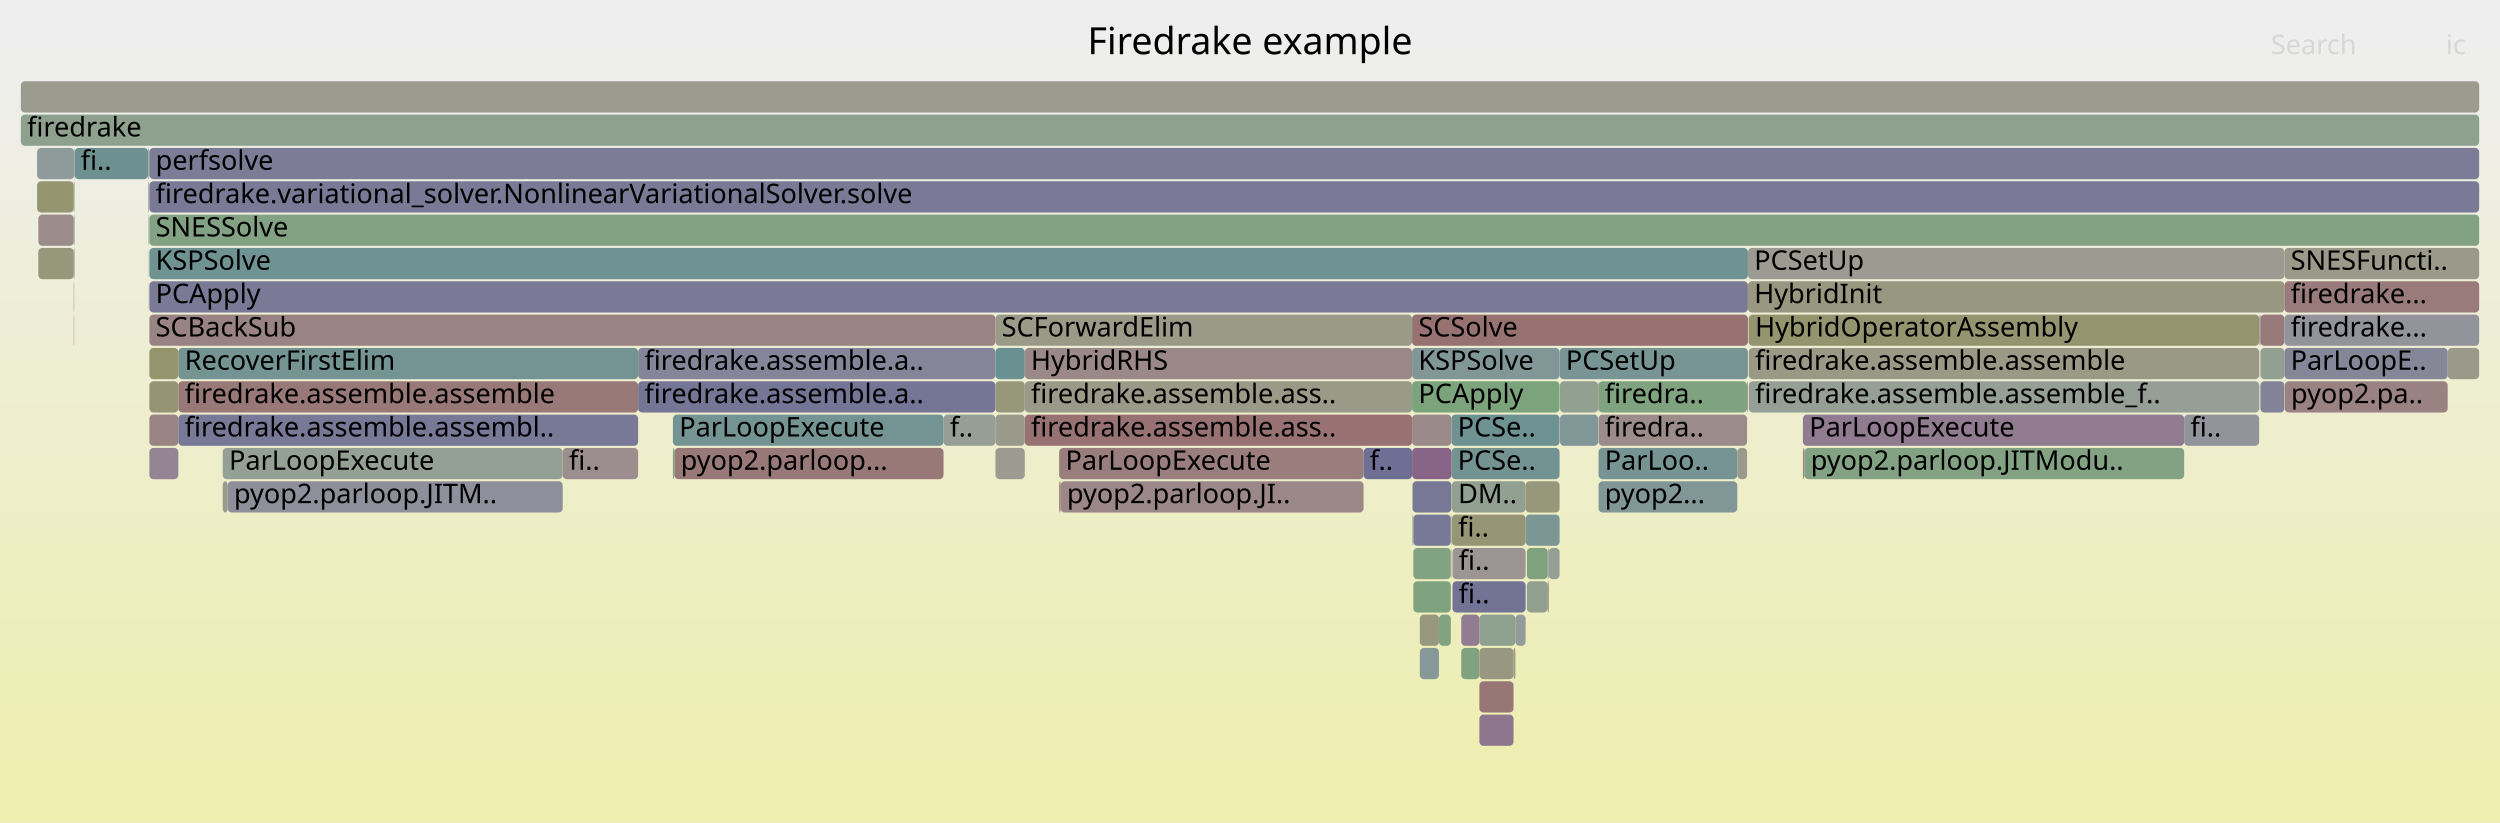
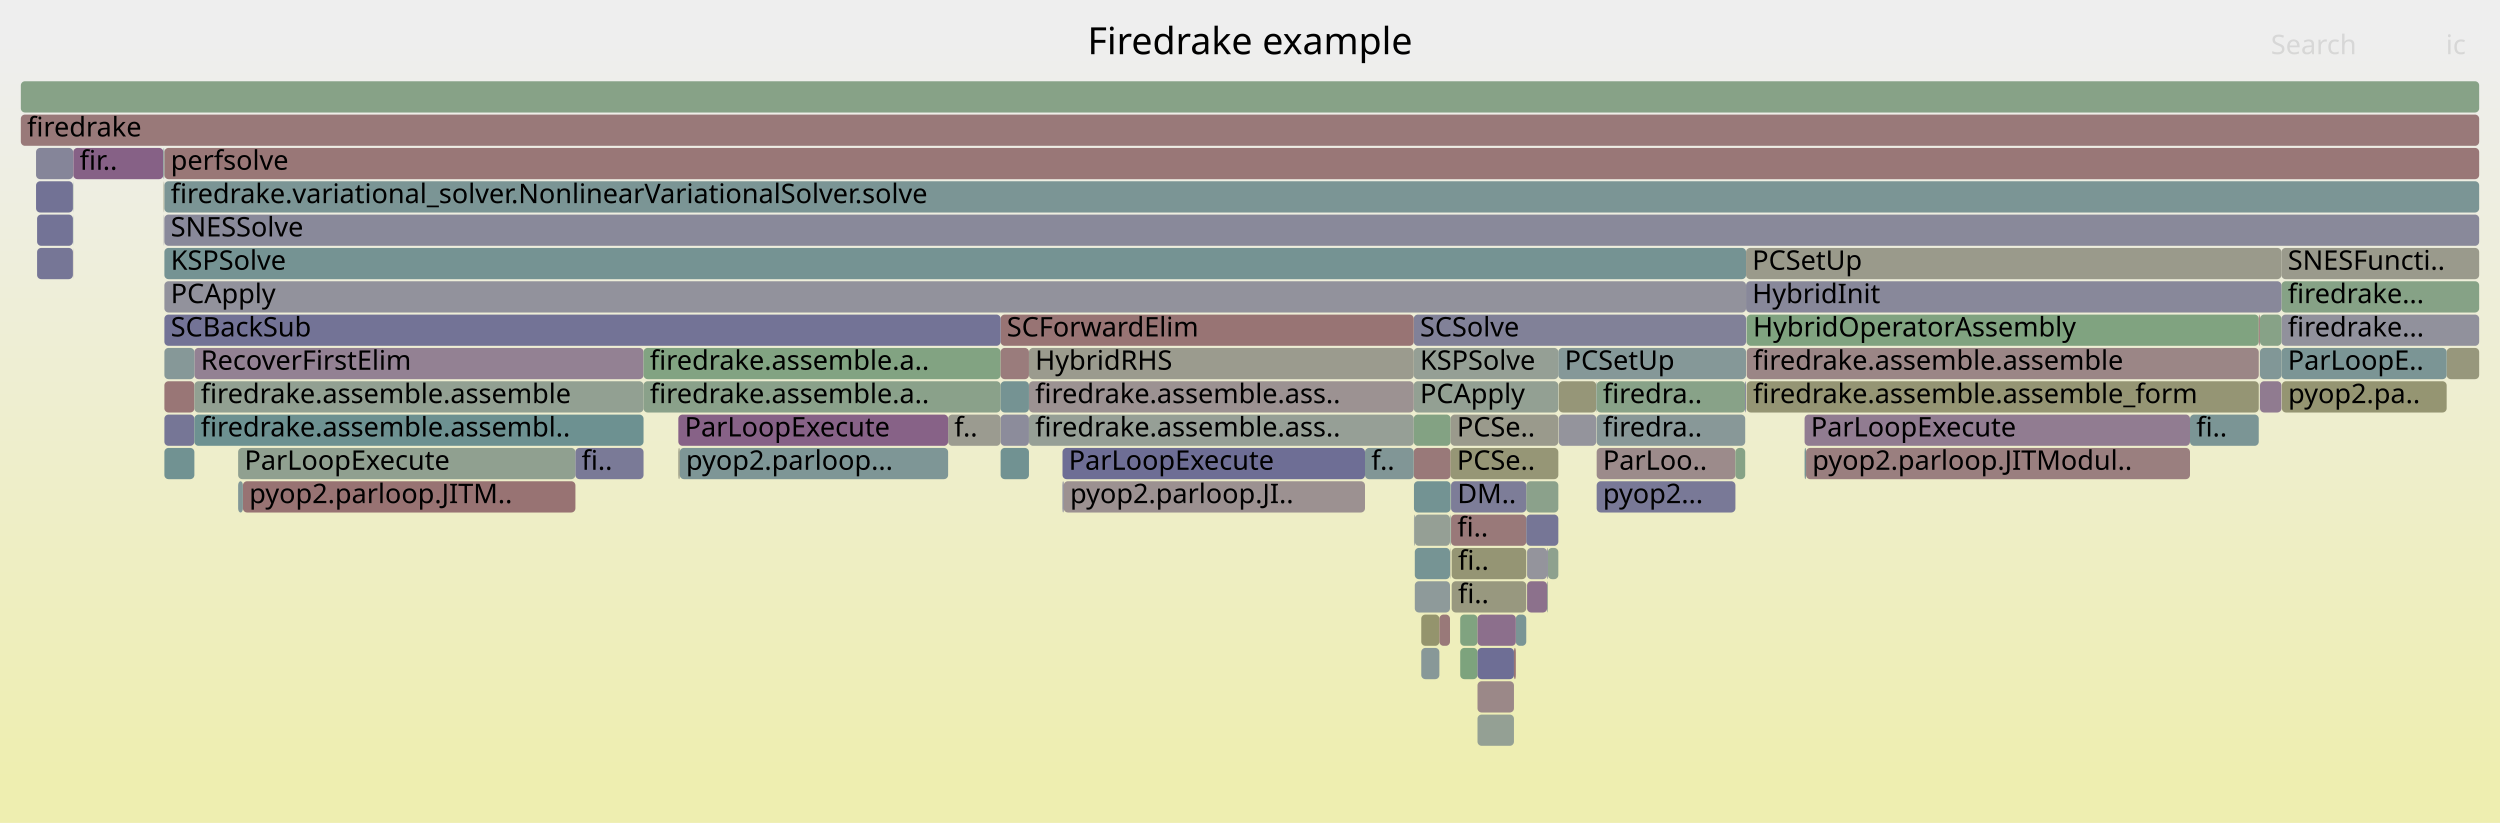
<svg xmlns="http://www.w3.org/2000/svg" version="1.1" width="1200" height="395" viewBox="0 0 1200 395">
  <defs>
    <linearGradient id="background" y1="0" y2="1" x1="0" x2="0">
      <stop stop-color="#eeeeee" offset="5%" />
      <stop stop-color="#eeeeb0" offset="95%" />
    </linearGradient>
  </defs>
  <style type="text/css">
	text { font-family:Verdana; font-size:13px; fill:rgb(0,0,0); }
	#search, #ignorecase { opacity:0.1; cursor:pointer; }
	#search:hover, #search.show, #ignorecase:hover, #ignorecase.show { opacity:1; }
	#subtitle { text-anchor:middle; font-color:rgb(160,160,160); }
	#title { text-anchor:middle; font-size:18px}
	#unzoom { cursor:pointer; }
	#frames &gt; *:hover { stroke:black; stroke-width:0.5; cursor:pointer; }
	.hide { display:none; }
	.parent { opacity:0.5; }
</style>
  <rect x="0.0" y="0" width="1200.0" height="395.0" fill="url(#background)" />
  <text id="title" x="600.00" y="26">Firedrake example</text>
  <text id="details" x="10.00" y="377"> </text>
  <text id="unzoom" x="10.00" y="26" class="hide">Reset Zoom</text>
  <text id="search" x="1090.00" y="26">Search</text>
  <text id="ignorecase" x="1174.00" y="26">ic</text>
  <text id="matched" x="1090.00" y="377"> </text>
  <g id="frames">
    <g>
-       <rect x="726.5" y="311" width="0.9" height="15.0" fill="rgb(155.141,155.141,144.145)" rx="2" ry="2" />
-       <text x="729.48" y="321.5" />
-     </g>
-     <g>
-       <rect x="1096.5" y="119" width="93.5" height="15.0" fill="rgb(153.883,153.883,138.05)" rx="2" ry="2" />
-       <text x="1099.52" y="129.5">SNESFuncti..</text>
-     </g>
-     <g>
-       <rect x="865.4" y="215" width="0.7" height="15.0" fill="rgb(154.402,130.418,130.418)" rx="2" ry="2" />
-       <text x="868.43" y="225.5" />
-     </g>
-     <g>
-       <rect x="35.4" y="151" width="0.2" height="15.0" fill="rgb(154.749,133.076,133.076)" rx="2" ry="2" />
-       <text x="38.44" y="161.5" />
-     </g>
-     <g>
-       <rect x="509.1" y="231" width="145.4" height="15.0" fill="rgb(154.959,134.687,134.687)" rx="2" ry="2" />
-       <text x="512.12" y="241.5">pyop2.parloop.JI..</text>
-     </g>
-     <g>
-       <rect x="727.4" y="295" width="4.9" height="15.0" fill="rgb(146.529,155.026,155.026)" rx="2" ry="2" />
-       <text x="730.42" y="305.5" />
-     </g>
-     <g>
-       <rect x="35.6" y="71" width="0.2" height="15.0" fill="rgb(151.435,141.177,151.435)" rx="2" ry="2" />
-       <text x="38.59" y="81.5" />
-     </g>
-     <g>
-       <rect x="10.0" y="39" width="1180.0" height="15.0" fill="rgb(155.156,155.156,144.217)" rx="2" ry="2" />
+       <rect x="480.3" y="199" width="13.6" height="15.0" fill="rgb(140.224,140.224,154.56)" rx="2" ry="2" />
+       <text x="483.27" y="209.5" />
+     </g>
+     <g>
+       <rect x="1174.4" y="167" width="15.6" height="15.0" fill="rgb(151.075,151.075,124.441)" rx="2" ry="2" />
+       <text x="1177.44" y="177.5" />
+     </g>
+     <g>
+       <rect x="766.4" y="215" width="66.6" height="15.0" fill="rgb(155.502,138.851,138.851)" rx="2" ry="2" />
+       <text x="769.38" y="225.5">ParLoo..</text>
+     </g>
+     <g>
+       <rect x="682.2" y="311" width="8.7" height="15.0" fill="rgb(136.012,152.299,152.299)" rx="2" ry="2" />
+       <text x="685.24" y="321.5" />
+     </g>
+     <g>
+       <rect x="78.9" y="199" width="14.4" height="15.0" fill="rgb(118.214,118.214,150.299)" rx="2" ry="2" />
+       <text x="81.94" y="209.5" />
+     </g>
+     <g>
+       <rect x="480.3" y="215" width="13.6" height="15.0" fill="rgb(113.245,146.397,146.397)" rx="2" ry="2" />
+       <text x="483.27" y="225.5" />
+     </g>
+     <g>
+       <rect x="678.7" y="247" width="0.4" height="15.0" fill="rgb(140.521,153.468,153.468)" rx="2" ry="2" />
+       <text x="681.73" y="257.5" />
+     </g>
+     <g>
+       <rect x="116.6" y="231" width="159.6" height="15.0" fill="rgb(152.444,115.401,115.401)" rx="2" ry="2" />
+       <text x="119.62" y="241.5">pyop2.parloop.JITM..</text>
+     </g>
+     <g>
+       <rect x="748.2" y="199" width="18.0" height="15.0" fill="rgb(148.08,148.08,156.08)" rx="2" ry="2" />
+       <text x="751.16" y="209.5" />
+     </g>
+     <g>
+       <rect x="35.1" y="71" width="0.1" height="15.0" fill="rgb(156.727,148.24,148.24)" rx="2" ry="2" />
+       <text x="38.08" y="81.5" />
+     </g>
+     <g>
+       <rect x="838.4" y="167" width="245.8" height="15.0" fill="rgb(154.932,134.477,134.477)" rx="2" ry="2" />
+       <text x="841.45" y="177.5">firedrake.assemble.assemble</text>
+     </g>
+     <g>
+       <rect x="78.9" y="183" width="14.4" height="15.0" fill="rgb(152.768,117.888,117.888)" rx="2" ry="2" />
+       <text x="81.94" y="193.5" />
+     </g>
+     <g>
+       <rect x="1084.3" y="167" width="0.1" height="15.0" fill="rgb(155.587,139.502,139.502)" rx="2" ry="2" />
+       <text x="1087.31" y="177.5" />
+     </g>
+     <g>
+       <rect x="732.6" y="231" width="15.4" height="15.0" fill="rgb(138.541,161.168,138.541)" rx="2" ry="2" />
+       <text x="735.59" y="241.5" />
+     </g>
+     <g>
+       <rect x="696.5" y="231" width="36.1" height="15.0" fill="rgb(124.774,124.774,151.569)" rx="2" ry="2" />
+       <text x="699.52" y="241.5">DM..</text>
+     </g>
+     <g>
+       <rect x="455.1" y="199" width="25.2" height="15.0" fill="rgb(155.13,155.13,144.092)" rx="2" ry="2" />
+       <text x="458.05" y="209.5">f..</text>
+     </g>
+     <g>
+       <rect x="1084.3" y="151" width="0.1" height="15.0" fill="rgb(153.768,125.553,125.553)" rx="2" ry="2" />
+       <text x="1087.31" y="161.5" />
+     </g>
+     <g>
+       <rect x="678.6" y="215" width="17.7" height="15.0" fill="rgb(153.145,120.776,120.776)" rx="2" ry="2" />
+       <text x="681.60" y="225.5" />
+     </g>
+     <g>
+       <rect x="678.6" y="167" width="69.4" height="15.0" fill="rgb(148.95,159.473,148.95)" rx="2" ry="2" />
+       <text x="681.60" y="177.5">KSPSolve</text>
+     </g>
+     <g>
+       <rect x="10.0" y="55" width="1180.0" height="15.0" fill="rgb(153.118,120.571,120.571)" rx="2" ry="2" />
+       <text x="13.00" y="65.5">firedrake</text>
+     </g>
+     <g>
+       <rect x="78.5" y="87" width="0.1" height="15.0" fill="rgb(150.199,150.199,120.195)" rx="2" ry="2" />
+       <text x="81.48" y="97.5" />
+     </g>
+     <g>
+       <rect x="838.4" y="151" width="245.8" height="15.0" fill="rgb(128.265,162.841,128.265)" rx="2" ry="2" />
+       <text x="841.45" y="161.5">HybridOperatorAssembly</text>
+     </g>
+     <g>
+       <rect x="1084.2" y="151" width="0.1" height="15.0" fill="rgb(152.273,114.092,114.092)" rx="2" ry="2" />
+       <text x="1087.18" y="161.5" />
+     </g>
+     <g>
+       <rect x="10.0" y="39" width="1180.0" height="15.0" fill="rgb(134.521,161.822,134.521)" rx="2" ry="2" />
      <text x="13.00" y="49.5" />
    </g>
    <g>
-       <rect x="71.2" y="87" width="0.2" height="15.0" fill="rgb(142.932,154.094,154.094)" rx="2" ry="2" />
-       <text x="74.24" y="97.5" />
-     </g>
-     <g>
-       <rect x="732.9" y="263" width="10.0" height="15.0" fill="rgb(126.438,163.138,126.438)" rx="2" ry="2" />
-       <text x="735.89" y="273.5" />
-     </g>
-     <g>
-       <rect x="696.7" y="215" width="51.9" height="15.0" fill="rgb(115.375,146.949,146.949)" rx="2" ry="2" />
-       <text x="699.68" y="225.5">PCSe..</text>
-     </g>
-     <g>
-       <rect x="71.2" y="71" width="0.4" height="15.0" fill="rgb(153.236,153.236,134.911)" rx="2" ry="2" />
-       <text x="74.24" y="81.5" />
-     </g>
-     <g>
-       <rect x="767.3" y="215" width="66.6" height="15.0" fill="rgb(118.92,147.868,147.868)" rx="2" ry="2" />
-       <text x="770.26" y="225.5">ParLoo..</text>
-     </g>
-     <g>
-       <rect x="1085.0" y="183" width="11.5" height="15.0" fill="rgb(130.35,130.35,152.648)" rx="2" ry="2" />
-       <text x="1088.03" y="193.5" />
-     </g>
-     <g>
-       <rect x="696.9" y="231" width="35.4" height="15.0" fill="rgb(145.03,160.111,145.03)" rx="2" ry="2" />
-       <text x="699.89" y="241.5">DM..</text>
-     </g>
-     <g>
-       <rect x="35.6" y="103" width="0.2" height="15.0" fill="rgb(132.796,132.796,153.122)" rx="2" ry="2" />
-       <text x="38.59" y="113.5" />
-     </g>
-     <g>
-       <rect x="18.4" y="119" width="17.0" height="15.0" fill="rgb(151.023,151.023,124.189)" rx="2" ry="2" />
-       <text x="21.43" y="129.5" />
-     </g>
-     <g>
-       <rect x="677.8" y="167" width="70.8" height="15.0" fill="rgb(129.14,150.518,150.518)" rx="2" ry="2" />
-       <text x="680.84" y="177.5">KSPSolve</text>
-     </g>
-     <g>
-       <rect x="71.7" y="135" width="767.3" height="15.0" fill="rgb(121.847,121.847,151.003)" rx="2" ry="2" />
-       <text x="74.69" y="145.5">PCApply</text>
-     </g>
-     <g>
-       <rect x="833.9" y="215" width="4.7" height="15.0" fill="rgb(154.331,154.331,140.218)" rx="2" ry="2" />
-       <text x="836.90" y="225.5" />
-     </g>
-     <g>
-       <rect x="10.0" y="55" width="1180.0" height="15.0" fill="rgb(141.542,160.679,141.542)" rx="2" ry="2" />
-       <text x="13.00" y="65.5">firedrake</text>
-     </g>
-     <g>
-       <rect x="710.1" y="295" width="17.3" height="15.0" fill="rgb(141.698,160.654,141.698)" rx="2" ry="2" />
-       <text x="713.08" y="305.5" />
-     </g>
-     <g>
-       <rect x="85.6" y="167" width="220.7" height="15.0" fill="rgb(115.715,147.037,147.037)" rx="2" ry="2" />
-       <text x="88.64" y="177.5">RecoverFirstElim</text>
-     </g>
-     <g>
-       <rect x="106.9" y="231" width="2.4" height="15.0" fill="rgb(154.088,154.088,139.044)" rx="2" ry="2" />
-       <text x="109.93" y="241.5" />
-     </g>
-     <g>
-       <rect x="35.4" y="119" width="0.2" height="15.0" fill="rgb(120.498,148.277,148.277)" rx="2" ry="2" />
-       <text x="38.44" y="129.5" />
-     </g>
-     <g>
-       <rect x="35.6" y="87" width="0.2" height="15.0" fill="rgb(149.665,159.357,149.665)" rx="2" ry="2" />
-       <text x="38.59" y="97.5" />
-     </g>
-     <g>
-       <rect x="71.1" y="135" width="0.1" height="15.0" fill="rgb(133.506,161.987,133.506)" rx="2" ry="2" />
-       <text x="74.10" y="145.5" />
-     </g>
-     <g>
-       <rect x="491.9" y="183" width="185.9" height="15.0" fill="rgb(153.736,153.736,137.337)" rx="2" ry="2" />
-       <text x="494.85" y="193.5">firedrake.assemble.ass..</text>
-     </g>
-     <g>
-       <rect x="71.7" y="215" width="13.9" height="15.0" fill="rgb(147.707,131.625,147.707)" rx="2" ry="2" />
-       <text x="74.69" y="225.5" />
-     </g>
-     <g>
-       <rect x="1085.0" y="151" width="11.5" height="15.0" fill="rgb(153.245,121.545,121.545)" rx="2" ry="2" />
-       <text x="1088.03" y="161.5" />
-     </g>
-     <g>
-       <rect x="678.4" y="263" width="18.0" height="15.0" fill="rgb(129.699,162.607,129.699)" rx="2" ry="2" />
-       <text x="681.36" y="273.5" />
-     </g>
-     <g>
-       <rect x="697.2" y="279" width="35.1" height="15.0" fill="rgb(114.795,114.795,149.638)" rx="2" ry="2" />
-       <text x="700.16" y="289.5">fi..</text>
-     </g>
-     <g>
-       <rect x="306.3" y="167" width="171.5" height="15.0" fill="rgb(132.954,132.954,153.152)" rx="2" ry="2" />
-       <text x="309.34" y="177.5">firedrake.assemble.a..</text>
-     </g>
-     <g>
-       <rect x="839.4" y="183" width="245.0" height="15.0" fill="rgb(149.601,159.367,149.601)" rx="2" ry="2" />
-       <text x="842.43" y="193.5">firedrake.assemble.assemble_f..</text>
-     </g>
-     <g>
-       <rect x="71.1" y="71" width="0.1" height="15.0" fill="rgb(141.624,160.666,141.624)" rx="2" ry="2" />
-       <text x="74.10" y="81.5" />
-     </g>
-     <g>
-       <rect x="491.9" y="167" width="185.9" height="15.0" fill="rgb(155.264,137.023,137.023)" rx="2" ry="2" />
-       <text x="494.85" y="177.5">HybridRHS</text>
-     </g>
-     <g>
-       <rect x="35.8" y="71" width="35.3" height="15.0" fill="rgb(109.218,145.353,145.353)" rx="2" ry="2" />
-       <text x="38.76" y="81.5">fi..</text>
-     </g>
-     <g>
-       <rect x="732.9" y="279" width="10.0" height="15.0" fill="rgb(146.34,159.898,146.34)" rx="2" ry="2" />
-       <text x="735.89" y="289.5" />
-     </g>
-     <g>
-       <rect x="677.8" y="151" width="161.2" height="15.0" fill="rgb(152.097,112.745,112.745)" rx="2" ry="2" />
-       <text x="680.84" y="161.5">SCSolve</text>
-     </g>
-     <g>
-       <rect x="306.3" y="183" width="171.5" height="15.0" fill="rgb(116.601,116.601,149.987)" rx="2" ry="2" />
-       <text x="309.34" y="193.5">firedrake.assemble.a..</text>
-     </g>
-     <g>
-       <rect x="677.8" y="183" width="70.8" height="15.0" fill="rgb(124.167,163.508,124.167)" rx="2" ry="2" />
-       <text x="680.84" y="193.5">PCApply</text>
-     </g>
-     <g>
-       <rect x="696.9" y="247" width="35.4" height="15.0" fill="rgb(150.016,150.016,119.31)" rx="2" ry="2" />
-       <text x="699.89" y="257.5">fi..</text>
-     </g>
-     <g>
-       <rect x="710.1" y="327" width="16.4" height="15.0" fill="rgb(152.725,117.556,117.556)" rx="2" ry="2" />
-       <text x="713.08" y="337.5" />
-     </g>
-     <g>
-       <rect x="71.7" y="183" width="13.9" height="15.0" fill="rgb(149.456,149.456,116.596)" rx="2" ry="2" />
-       <text x="74.69" y="193.5" />
-     </g>
-     <g>
-       <rect x="678.0" y="231" width="18.7" height="15.0" fill="rgb(118.759,118.759,150.405)" rx="2" ry="2" />
-       <text x="680.98" y="241.5" />
-     </g>
-     <g>
-       <rect x="323.7" y="215" width="129.2" height="15.0" fill="rgb(153.014,119.777,119.777)" rx="2" ry="2" />
-       <text x="326.72" y="225.5">pyop2.parloop...</text>
-     </g>
-     <g>
-       <rect x="742.9" y="279" width="0.5" height="15.0" fill="rgb(153.542,123.823,123.823)" rx="2" ry="2" />
-       <text x="745.94" y="289.5" />
-     </g>
-     <g>
-       <rect x="35.6" y="119" width="0.2" height="15.0" fill="rgb(138.69,138.69,154.263)" rx="2" ry="2" />
-       <text x="38.59" y="129.5" />
-     </g>
-     <g>
-       <rect x="35.4" y="135" width="0.2" height="15.0" fill="rgb(149.439,149.439,116.512)" rx="2" ry="2" />
-       <text x="38.44" y="145.5" />
-     </g>
-     <g>
-       <rect x="1048.4" y="199" width="36.0" height="15.0" fill="rgb(146.756,146.756,155.824)" rx="2" ry="2" />
-       <text x="1051.41" y="209.5">fi..</text>
-     </g>
-     <g>
-       <rect x="767.3" y="199" width="71.3" height="15.0" fill="rgb(155.511,138.917,138.917)" rx="2" ry="2" />
-       <text x="770.26" y="209.5">firedra..</text>
-     </g>
-     <g>
-       <rect x="477.8" y="151" width="200.0" height="15.0" fill="rgb(153.62,153.62,136.772)" rx="2" ry="2" />
-       <text x="480.78" y="161.5">SCForwardElim</text>
-     </g>
-     <g>
-       <rect x="1084.6" y="183" width="0.1" height="15.0" fill="rgb(153.807,153.807,137.682)" rx="2" ry="2" />
-       <text x="1087.57" y="193.5" />
-     </g>
-     <g>
-       <rect x="742.9" y="263" width="0.5" height="15.0" fill="rgb(156.74,148.344,148.344)" rx="2" ry="2" />
-       <text x="745.94" y="273.5" />
-     </g>
-     <g>
-       <rect x="71.1" y="119" width="0.1" height="15.0" fill="rgb(123.785,149.129,149.129)" rx="2" ry="2" />
-       <text x="74.10" y="129.5" />
-     </g>
-     <g>
-       <rect x="477.8" y="183" width="14.1" height="15.0" fill="rgb(151.025,151.025,124.2)" rx="2" ry="2" />
-       <text x="480.78" y="193.5" />
-     </g>
-     <g>
-       <rect x="508.4" y="231" width="0.7" height="15.0" fill="rgb(153.024,119.853,119.853)" rx="2" ry="2" />
-       <text x="511.43" y="241.5" />
-     </g>
-     <g>
-       <rect x="17.8" y="71" width="17.8" height="15.0" fill="rgb(142.788,154.056,154.056)" rx="2" ry="2" />
-       <text x="20.79" y="81.5" />
-     </g>
-     <g>
-       <rect x="690.7" y="295" width="5.7" height="15.0" fill="rgb(130.3,162.509,130.3)" rx="2" ry="2" />
-       <text x="693.68" y="305.5" />
-     </g>
-     <g>
-       <rect x="1085.0" y="167" width="11.5" height="15.0" fill="rgb(144.978,160.12,144.978)" rx="2" ry="2" />
-       <text x="1088.03" y="177.5" />
-     </g>
-     <g>
-       <rect x="452.9" y="199" width="24.9" height="15.0" fill="rgb(149.383,159.403,149.383)" rx="2" ry="2" />
-       <text x="455.93" y="209.5">f..</text>
-     </g>
-     <g>
-       <rect x="17.8" y="87" width="17.6" height="15.0" fill="rgb(148.563,148.563,112.265)" rx="2" ry="2" />
-       <text x="20.79" y="97.5" />
-     </g>
-     <g>
-       <rect x="71.7" y="151" width="406.1" height="15.0" fill="rgb(154.42,130.554,130.554)" rx="2" ry="2" />
-       <text x="74.69" y="161.5">SCBackSub</text>
-     </g>
-     <g>
-       <rect x="681.5" y="295" width="9.2" height="15.0" fill="rgb(151.618,151.618,127.072)" rx="2" ry="2" />
-       <text x="684.52" y="305.5" />
-     </g>
-     <g>
-       <rect x="839.0" y="135" width="257.5" height="15.0" fill="rgb(151.834,151.834,128.119)" rx="2" ry="2" />
-       <text x="842.01" y="145.5">HybridInit</text>
-     </g>
-     <g>
-       <rect x="710.1" y="343" width="16.4" height="15.0" fill="rgb(142.294,117.753,142.294)" rx="2" ry="2" />
-       <text x="713.08" y="353.5" />
-     </g>
-     <g>
-       <rect x="71.4" y="87" width="0.2" height="15.0" fill="rgb(155.583,139.47,139.47)" rx="2" ry="2" />
-       <text x="74.40" y="97.5" />
-     </g>
-     <g>
-       <rect x="477.8" y="215" width="14.1" height="15.0" fill="rgb(155.409,155.409,145.442)" rx="2" ry="2" />
-       <text x="480.78" y="225.5" />
-     </g>
-     <g>
-       <rect x="71.6" y="71" width="0.1" height="15.0" fill="rgb(145.901,145.901,155.658)" rx="2" ry="2" />
-       <text x="74.55" y="81.5" />
-     </g>
-     <g>
-       <rect x="677.8" y="215" width="18.9" height="15.0" fill="rgb(135.547,100.465,135.547)" rx="2" ry="2" />
-       <text x="680.84" y="225.5" />
-     </g>
-     <g>
-       <rect x="71.7" y="71" width="1118.3" height="15.0" fill="rgb(123.954,123.954,151.41)" rx="2" ry="2" />
-       <text x="74.69" y="81.5">perfsolve</text>
-     </g>
-     <g>
-       <rect x="508.4" y="215" width="146.1" height="15.0" fill="rgb(153.766,125.539,125.539)" rx="2" ry="2" />
-       <text x="511.43" y="225.5">ParLoopExecute</text>
-     </g>
-     <g>
-       <rect x="71.4" y="103" width="0.2" height="15.0" fill="rgb(113.812,113.812,149.447)" rx="2" ry="2" />
-       <text x="74.40" y="113.5" />
-     </g>
-     <g>
-       <rect x="748.8" y="183" width="18.3" height="15.0" fill="rgb(144.953,160.124,144.953)" rx="2" ry="2" />
-       <text x="751.77" y="193.5" />
-     </g>
-     <g>
-       <rect x="696.5" y="247" width="0.2" height="15.0" fill="rgb(154.852,133.864,133.864)" rx="2" ry="2" />
-       <text x="699.48" y="257.5" />
-     </g>
-     <g>
-       <rect x="678.4" y="247" width="18.0" height="15.0" fill="rgb(120.303,120.303,150.704)" rx="2" ry="2" />
-       <text x="681.36" y="257.5" />
-     </g>
-     <g>
-       <rect x="270.1" y="215" width="36.2" height="15.0" fill="rgb(155.93,142.134,142.134)" rx="2" ry="2" />
-       <text x="273.10" y="225.5">fi..</text>
-     </g>
-     <g>
-       <rect x="491.9" y="199" width="185.9" height="15.0" fill="rgb(152.23,113.766,113.766)" rx="2" ry="2" />
-       <text x="494.85" y="209.5">firedrake.assemble.ass..</text>
-     </g>
-     <g>
-       <rect x="767.1" y="183" width="0.2" height="15.0" fill="rgb(152.807,118.186,118.186)" rx="2" ry="2" />
-       <text x="770.10" y="193.5" />
-     </g>
-     <g>
-       <rect x="1096.5" y="151" width="93.5" height="15.0" fill="rgb(146.811,146.811,155.834)" rx="2" ry="2" />
-       <text x="1099.52" y="161.5">firedrake...</text>
-     </g>
-     <g>
-       <rect x="748.8" y="199" width="18.3" height="15.0" fill="rgb(128.719,150.409,150.409)" rx="2" ry="2" />
-       <text x="751.77" y="209.5" />
-     </g>
-     <g>
-       <rect x="678.4" y="279" width="18.0" height="15.0" fill="rgb(125.699,163.258,125.699)" rx="2" ry="2" />
-       <text x="681.36" y="289.5" />
-     </g>
-     <g>
-       <rect x="696.7" y="199" width="51.9" height="15.0" fill="rgb(110.451,145.673,145.673)" rx="2" ry="2" />
-       <text x="699.68" y="209.5">PCSe..</text>
-     </g>
-     <g>
-       <rect x="697.2" y="263" width="35.1" height="15.0" fill="rgb(156.715,148.148,148.148)" rx="2" ry="2" />
-       <text x="700.16" y="273.5">fi..</text>
-     </g>
-     <g>
-       <rect x="732.3" y="231" width="16.3" height="15.0" fill="rgb(150.906,150.906,123.623)" rx="2" ry="2" />
-       <text x="735.35" y="241.5" />
-     </g>
-     <g>
-       <rect x="106.9" y="215" width="163.2" height="15.0" fill="rgb(148.653,159.522,148.653)" rx="2" ry="2" />
-       <text x="109.93" y="225.5">ParLoopExecute</text>
-     </g>
-     <g>
-       <rect x="838.6" y="183" width="0.4" height="15.0" fill="rgb(155.593,139.543,139.543)" rx="2" ry="2" />
-       <text x="841.60" y="193.5" />
-     </g>
-     <g>
-       <rect x="696.5" y="263" width="0.2" height="15.0" fill="rgb(146.145,159.93,146.145)" rx="2" ry="2" />
-       <text x="699.48" y="273.5" />
-     </g>
-     <g>
-       <rect x="701.4" y="295" width="8.7" height="15.0" fill="rgb(144.865,124.341,144.865)" rx="2" ry="2" />
-       <text x="704.44" y="305.5" />
-     </g>
-     <g>
-       <rect x="35.4" y="87" width="0.2" height="15.0" fill="rgb(140.129,160.909,140.129)" rx="2" ry="2" />
-       <text x="38.44" y="97.5" />
-     </g>
-     <g>
-       <rect x="654.5" y="215" width="23.3" height="15.0" fill="rgb(111.117,111.117,148.926)" rx="2" ry="2" />
-       <text x="657.48" y="225.5">f..</text>
-     </g>
-     <g>
-       <rect x="71.7" y="87" width="1118.3" height="15.0" fill="rgb(121.899,121.899,151.013)" rx="2" ry="2" />
-       <text x="74.69" y="97.5">firedrake.variational_solver.NonlinearVariationalSolver.solve</text>
-     </g>
-     <g>
-       <rect x="701.4" y="311" width="8.7" height="15.0" fill="rgb(126.518,163.125,126.518)" rx="2" ry="2" />
-       <text x="704.44" y="321.5" />
-     </g>
-     <g>
-       <rect x="71.7" y="103" width="1118.3" height="15.0" fill="rgb(130.836,162.422,130.836)" rx="2" ry="2" />
-       <text x="74.69" y="113.5">SNESSolve</text>
-     </g>
-     <g>
-       <rect x="477.8" y="199" width="14.1" height="15.0" fill="rgb(154.18,154.18,139.486)" rx="2" ry="2" />
-       <text x="480.78" y="209.5" />
-     </g>
-     <g>
-       <rect x="678.0" y="247" width="0.4" height="15.0" fill="rgb(150.637,150.637,122.316)" rx="2" ry="2" />
-       <text x="680.98" y="257.5" />
-     </g>
-     <g>
-       <rect x="743.4" y="263" width="5.2" height="15.0" fill="rgb(147.235,159.752,147.235)" rx="2" ry="2" />
-       <text x="746.39" y="273.5" />
-     </g>
-     <g>
-       <rect x="767.3" y="183" width="71.3" height="15.0" fill="rgb(126.667,163.101,126.667)" rx="2" ry="2" />
-       <text x="770.26" y="193.5">firedra..</text>
-     </g>
-     <g>
-       <rect x="477.8" y="167" width="14.1" height="15.0" fill="rgb(106.162,144.561,144.561)" rx="2" ry="2" />
-       <text x="480.78" y="177.5" />
-     </g>
-     <g>
-       <rect x="18.4" y="103" width="17.0" height="15.0" fill="rgb(155.585,139.488,139.488)" rx="2" ry="2" />
-       <text x="21.43" y="113.5" />
-     </g>
-     <g>
-       <rect x="839.3" y="151" width="0.1" height="15.0" fill="rgb(107.928,145.018,145.018)" rx="2" ry="2" />
-       <text x="842.29" y="161.5" />
-     </g>
-     <g>
-       <rect x="109.3" y="231" width="160.8" height="15.0" fill="rgb(143.44,143.44,155.182)" rx="2" ry="2" />
-       <text x="112.29" y="241.5">pyop2.parloop.JITM..</text>
-     </g>
-     <g>
-       <rect x="732.3" y="247" width="16.3" height="15.0" fill="rgb(123.771,149.126,149.126)" rx="2" ry="2" />
-       <text x="735.35" y="257.5" />
-     </g>
-     <g>
-       <rect x="866.1" y="215" width="182.3" height="15.0" fill="rgb(130.732,162.439,130.732)" rx="2" ry="2" />
-       <text x="869.14" y="225.5">pyop2.parloop.JITModu..</text>
-     </g>
-     <g>
-       <rect x="748.6" y="167" width="90.4" height="15.0" fill="rgb(120.117,148.178,148.178)" rx="2" ry="2" />
-       <text x="751.60" y="177.5">PCSetUp</text>
-     </g>
-     <g>
-       <rect x="839.4" y="167" width="245.0" height="15.0" fill="rgb(152.927,152.927,133.418)" rx="2" ry="2" />
-       <text x="842.43" y="177.5">firedrake.assemble.assemble</text>
-     </g>
-     <g>
-       <rect x="323.0" y="199" width="129.9" height="15.0" fill="rgb(116.321,147.194,147.194)" rx="2" ry="2" />
-       <text x="326.03" y="209.5">ParLoopExecute</text>
-     </g>
-     <g>
-       <rect x="1096.5" y="135" width="93.5" height="15.0" fill="rgb(153.478,123.332,123.332)" rx="2" ry="2" />
-       <text x="1099.52" y="145.5">firedrake...</text>
-     </g>
-     <g>
-       <rect x="839.0" y="119" width="257.5" height="15.0" fill="rgb(155.379,155.379,145.298)" rx="2" ry="2" />
-       <text x="842.01" y="129.5">PCSetUp</text>
-     </g>
-     <g>
-       <rect x="710.1" y="311" width="16.4" height="15.0" fill="rgb(151.708,151.708,127.509)" rx="2" ry="2" />
-       <text x="713.08" y="321.5" />
-     </g>
-     <g>
-       <rect x="71.1" y="103" width="0.1" height="15.0" fill="rgb(150.487,159.223,150.487)" rx="2" ry="2" />
-       <text x="74.10" y="113.5" />
-     </g>
-     <g>
-       <rect x="767.3" y="231" width="66.6" height="15.0" fill="rgb(129.457,150.6,150.6)" rx="2" ry="2" />
-       <text x="770.26" y="241.5">pyop2...</text>
-     </g>
-     <g>
-       <rect x="839.4" y="151" width="245.0" height="15.0" fill="rgb(148.213,148.213,110.571)" rx="2" ry="2" />
-       <text x="842.43" y="161.5">HybridOperatorAssembly</text>
-     </g>
-     <g>
-       <rect x="71.7" y="167" width="13.9" height="15.0" fill="rgb(147.961,147.961,109.348)" rx="2" ry="2" />
-       <text x="74.69" y="177.5" />
-     </g>
-     <g>
-       <rect x="1084.4" y="151" width="0.2" height="15.0" fill="rgb(152.145,113.109,113.109)" rx="2" ry="2" />
+       <rect x="748.2" y="183" width="18.0" height="15.0" fill="rgb(150.174,150.174,120.073)" rx="2" ry="2" />
+       <text x="751.16" y="193.5" />
+     </g>
+     <g>
+       <rect x="742.6" y="279" width="0.4" height="15.0" fill="rgb(145.334,160.062,145.334)" rx="2" ry="2" />
+       <text x="745.62" y="289.5" />
+     </g>
+     <g>
+       <rect x="866.9" y="215" width="184.3" height="15.0" fill="rgb(153.979,127.173,127.173)" rx="2" ry="2" />
+       <text x="869.87" y="225.5">pyop2.parloop.JITModul..</text>
+     </g>
+     <g>
+       <rect x="696.5" y="247" width="36.1" height="15.0" fill="rgb(153.201,121.21,121.21)" rx="2" ry="2" />
+       <text x="699.52" y="257.5">fi..</text>
+     </g>
+     <g>
+       <rect x="833.0" y="215" width="4.7" height="15.0" fill="rgb(133.757,161.946,133.757)" rx="2" ry="2" />
+       <text x="836.02" y="225.5" />
+     </g>
+     <g>
+       <rect x="78.9" y="215" width="14.4" height="15.0" fill="rgb(113.011,146.336,146.336)" rx="2" ry="2" />
+       <text x="81.94" y="225.5" />
+     </g>
+     <g>
+       <rect x="35.1" y="119" width="0.1" height="15.0" fill="rgb(155.834,141.394,141.394)" rx="2" ry="2" />
+       <text x="38.08" y="129.5" />
+     </g>
+     <g>
+       <rect x="78.9" y="87" width="1111.1" height="15.0" fill="rgb(123.388,149.027,149.027)" rx="2" ry="2" />
+       <text x="81.94" y="97.5">firedrake.variational_solver.NonlinearVariationalSolver.solve</text>
+     </g>
+     <g>
+       <rect x="1051.2" y="199" width="33.0" height="15.0" fill="rgb(122.576,148.816,148.816)" rx="2" ry="2" />
+       <text x="1054.22" y="209.5">fi..</text>
+     </g>
+     <g>
+       <rect x="510.6" y="231" width="144.6" height="15.0" fill="rgb(156.349,145.343,145.343)" rx="2" ry="2" />
+       <text x="513.62" y="241.5">pyop2.parloop.JI..</text>
+     </g>
+     <g>
+       <rect x="678.6" y="199" width="17.7" height="15.0" fill="rgb(131.38,162.334,131.38)" rx="2" ry="2" />
+       <text x="681.60" y="209.5" />
+     </g>
+     <g>
+       <rect x="1095.1" y="151" width="94.9" height="15.0" fill="rgb(145.258,145.258,155.534)" rx="2" ry="2" />
+       <text x="1098.13" y="161.5">firedrake...</text>
+     </g>
+     <g>
+       <rect x="78.9" y="71" width="1111.1" height="15.0" fill="rgb(152.934,119.164,119.164)" rx="2" ry="2" />
+       <text x="81.94" y="81.5">perfsolve</text>
+     </g>
+     <g>
+       <rect x="696.3" y="215" width="51.7" height="15.0" fill="rgb(149.768,149.768,118.108)" rx="2" ry="2" />
+       <text x="699.32" y="225.5">PCSe..</text>
+     </g>
+     <g>
+       <rect x="866.2" y="199" width="185.0" height="15.0" fill="rgb(144.748,124.041,144.748)" rx="2" ry="2" />
+       <text x="869.19" y="209.5">ParLoopExecute</text>
+     </g>
+     <g>
+       <rect x="93.3" y="167" width="215.6" height="15.0" fill="rgb(146.729,129.118,146.729)" rx="2" ry="2" />
+       <text x="96.35" y="177.5">RecoverFirstElim</text>
+     </g>
+     <g>
+       <rect x="325.6" y="215" width="0.7" height="15.0" fill="rgb(152.554,152.554,131.61)" rx="2" ry="2" />
+       <text x="328.62" y="225.5" />
+     </g>
+     <g>
+       <rect x="679.1" y="263" width="16.9" height="15.0" fill="rgb(117.799,147.577,147.577)" rx="2" ry="2" />
+       <text x="682.10" y="273.5" />
+     </g>
+     <g>
+       <rect x="678.6" y="151" width="159.5" height="15.0" fill="rgb(129.088,129.088,152.404)" rx="2" ry="2" />
+       <text x="681.60" y="161.5">SCSolve</text>
+     </g>
+     <g>
+       <rect x="1095.1" y="167" width="79.3" height="15.0" fill="rgb(122.776,148.868,148.868)" rx="2" ry="2" />
+       <text x="1098.13" y="177.5">ParLoopE..</text>
+     </g>
+     <g>
+       <rect x="766.4" y="183" width="71.3" height="15.0" fill="rgb(135.706,161.629,135.706)" rx="2" ry="2" />
+       <text x="769.38" y="193.5">firedra..</text>
+     </g>
+     <g>
+       <rect x="114.3" y="231" width="2.3" height="15.0" fill="rgb(129.644,150.648,150.648)" rx="2" ry="2" />
+       <text x="117.35" y="241.5" />
+     </g>
+     <g>
+       <rect x="35.2" y="71" width="43.2" height="15.0" fill="rgb(134.105,96.77,134.105)" rx="2" ry="2" />
+       <text x="38.24" y="81.5">fir..</text>
+     </g>
+     <g>
+       <rect x="838.3" y="151" width="0.1" height="15.0" fill="rgb(137.288,152.63,152.63)" rx="2" ry="2" />
+       <text x="841.32" y="161.5" />
+     </g>
+     <g>
+       <rect x="78.4" y="71" width="0.1" height="15.0" fill="rgb(151.183,151.183,124.963)" rx="2" ry="2" />
+       <text x="81.36" y="81.5" />
+     </g>
+     <g>
+       <rect x="78.9" y="167" width="14.4" height="15.0" fill="rgb(133.708,151.702,151.702)" rx="2" ry="2" />
+       <text x="81.94" y="177.5" />
+     </g>
+     <g>
+       <rect x="510.0" y="231" width="0.6" height="15.0" fill="rgb(127.786,127.786,152.152)" rx="2" ry="2" />
+       <text x="512.98" y="241.5" />
+     </g>
+     <g>
+       <rect x="1095.1" y="119" width="94.9" height="15.0" fill="rgb(154.344,154.344,140.281)" rx="2" ry="2" />
+       <text x="1098.13" y="129.5">SNESFuncti..</text>
+     </g>
+     <g>
+       <rect x="727.6" y="295" width="5.0" height="15.0" fill="rgb(121.905,148.642,148.642)" rx="2" ry="2" />
+       <text x="730.65" y="305.5" />
+     </g>
+     <g>
+       <rect x="480.3" y="151" width="198.3" height="15.0" fill="rgb(152.475,115.639,115.639)" rx="2" ry="2" />
+       <text x="483.27" y="161.5">SCForwardElim</text>
+     </g>
+     <g>
+       <rect x="1095.1" y="135" width="94.9" height="15.0" fill="rgb(134.373,161.846,134.373)" rx="2" ry="2" />
+       <text x="1098.13" y="145.5">firedrake...</text>
+     </g>
+     <g>
+       <rect x="700.9" y="311" width="8.3" height="15.0" fill="rgb(124.8,163.405,124.8)" rx="2" ry="2" />
+       <text x="703.88" y="321.5" />
+     </g>
+     <g>
+       <rect x="93.3" y="199" width="215.6" height="15.0" fill="rgb(109.064,145.313,145.313)" rx="2" ry="2" />
+       <text x="96.35" y="209.5">firedrake.assemble.assembl..</text>
+     </g>
+     <g>
+       <rect x="866.2" y="215" width="0.7" height="15.0" fill="rgb(119.748,148.083,148.083)" rx="2" ry="2" />
+       <text x="869.19" y="225.5" />
+     </g>
+     <g>
+       <rect x="679.1" y="279" width="16.9" height="15.0" fill="rgb(142.05,153.865,153.865)" rx="2" ry="2" />
+       <text x="682.10" y="289.5" />
+     </g>
+     <g>
+       <rect x="78.6" y="87" width="0.2" height="15.0" fill="rgb(151.849,151.849,128.194)" rx="2" ry="2" />
+       <text x="81.65" y="97.5" />
+     </g>
+     <g>
+       <rect x="78.9" y="135" width="759.2" height="15.0" fill="rgb(146.041,146.041,155.685)" rx="2" ry="2" />
+       <text x="81.94" y="145.5">PCApply</text>
+     </g>
+     <g>
+       <rect x="35.1" y="87" width="0.1" height="15.0" fill="rgb(145.17,160.089,145.17)" rx="2" ry="2" />
+       <text x="38.08" y="97.5" />
+     </g>
+     <g>
+       <rect x="766.2" y="183" width="0.2" height="15.0" fill="rgb(121.032,148.416,148.416)" rx="2" ry="2" />
+       <text x="769.23" y="193.5" />
+     </g>
+     <g>
+       <rect x="114.3" y="215" width="161.9" height="15.0" fill="rgb(144.154,160.254,144.154)" rx="2" ry="2" />
+       <text x="117.35" y="225.5">ParLoopExecute</text>
+     </g>
+     <g>
+       <rect x="696.3" y="199" width="51.7" height="15.0" fill="rgb(154.353,154.353,140.324)" rx="2" ry="2" />
+       <text x="699.32" y="209.5">PCSe..</text>
+     </g>
+     <g>
+       <rect x="696.1" y="247" width="0.2" height="15.0" fill="rgb(117.177,147.416,147.416)" rx="2" ry="2" />
+       <text x="699.13" y="257.5" />
+     </g>
+     <g>
+       <rect x="35.1" y="103" width="0.1" height="15.0" fill="rgb(115.284,146.926,146.926)" rx="2" ry="2" />
+       <text x="38.08" y="113.5" />
+     </g>
+     <g>
+       <rect x="78.9" y="119" width="759.2" height="15.0" fill="rgb(117.237,147.432,147.432)" rx="2" ry="2" />
+       <text x="81.94" y="129.5">KSPSolve</text>
+     </g>
+     <g>
+       <rect x="308.9" y="167" width="171.4" height="15.0" fill="rgb(129.917,162.572,129.917)" rx="2" ry="2" />
+       <text x="311.93" y="177.5">firedrake.assemble.a..</text>
+     </g>
+     <g>
+       <rect x="510.0" y="215" width="145.2" height="15.0" fill="rgb(109.755,109.755,148.662)" rx="2" ry="2" />
+       <text x="512.98" y="225.5">ParLoopExecute</text>
+     </g>
+     <g>
+       <rect x="655.2" y="215" width="23.4" height="15.0" fill="rgb(128.79,150.427,150.427)" rx="2" ry="2" />
+       <text x="658.23" y="225.5">f..</text>
+     </g>
+     <g>
+       <rect x="696.8" y="263" width="35.8" height="15.0" fill="rgb(149.26,149.26,115.643)" rx="2" ry="2" />
+       <text x="699.85" y="273.5">fi..</text>
+     </g>
+     <g>
+       <rect x="726.7" y="311" width="0.9" height="15.0" fill="rgb(152.544,116.169,116.169)" rx="2" ry="2" />
+       <text x="729.73" y="321.5" />
+     </g>
+     <g>
+       <rect x="709.2" y="343" width="17.5" height="15.0" fill="rgb(147.539,159.703,147.539)" rx="2" ry="2" />
+       <text x="712.22" y="353.5" />
+     </g>
+     <g>
+       <rect x="696.0" y="247" width="0.1" height="15.0" fill="rgb(110.948,145.801,145.801)" rx="2" ry="2" />
+       <text x="699.01" y="257.5" />
+     </g>
+     <g>
+       <rect x="308.9" y="183" width="171.4" height="15.0" fill="rgb(137.74,161.298,137.74)" rx="2" ry="2" />
+       <text x="311.93" y="193.5">firedrake.assemble.a..</text>
+     </g>
+     <g>
+       <rect x="1084.8" y="183" width="10.3" height="15.0" fill="rgb(144.492,123.385,144.492)" rx="2" ry="2" />
+       <text x="1087.77" y="193.5" />
+     </g>
+     <g>
+       <rect x="326.3" y="215" width="128.8" height="15.0" fill="rgb(125.797,149.651,149.651)" rx="2" ry="2" />
+       <text x="329.26" y="225.5">pyop2.parloop...</text>
+     </g>
+     <g>
+       <rect x="17.8" y="119" width="17.2" height="15.0" fill="rgb(118.002,118.002,150.258)" rx="2" ry="2" />
+       <text x="20.79" y="129.5" />
+     </g>
+     <g>
+       <rect x="1084.8" y="167" width="10.3" height="15.0" fill="rgb(129.452,150.599,150.599)" rx="2" ry="2" />
+       <text x="1087.77" y="177.5" />
+     </g>
+     <g>
+       <rect x="78.9" y="151" width="401.4" height="15.0" fill="rgb(114.793,114.793,149.637)" rx="2" ry="2" />
+       <text x="81.94" y="161.5">SCBackSub</text>
+     </g>
+     <g>
+       <rect x="1084.3" y="183" width="0.1" height="15.0" fill="rgb(148.516,148.516,112.04)" rx="2" ry="2" />
+       <text x="1087.31" y="193.5" />
+     </g>
+     <g>
+       <rect x="696.1" y="263" width="0.2" height="15.0" fill="rgb(154.694,154.694,141.979)" rx="2" ry="2" />
+       <text x="699.13" y="273.5" />
+     </g>
+     <g>
+       <rect x="1084.4" y="151" width="0.4" height="15.0" fill="rgb(152.765,117.863,117.863)" rx="2" ry="2" />
      <text x="1087.43" y="161.5" />
    </g>
    <g>
-       <rect x="1084.6" y="167" width="0.1" height="15.0" fill="rgb(155.171,136.313,136.313)" rx="2" ry="2" />
-       <text x="1087.57" y="177.5" />
-     </g>
-     <g>
-       <rect x="865.4" y="199" width="183.0" height="15.0" fill="rgb(144.325,122.957,144.325)" rx="2" ry="2" />
-       <text x="868.43" y="209.5">ParLoopExecute</text>
-     </g>
-     <g>
-       <rect x="681.5" y="311" width="9.2" height="15.0" fill="rgb(135.336,152.124,152.124)" rx="2" ry="2" />
-       <text x="684.52" y="321.5" />
-     </g>
-     <g>
-       <rect x="85.6" y="183" width="220.7" height="15.0" fill="rgb(153.071,120.214,120.214)" rx="2" ry="2" />
-       <text x="88.64" y="193.5">firedrake.assemble.assemble</text>
-     </g>
-     <g>
-       <rect x="71.7" y="119" width="767.3" height="15.0" fill="rgb(110.906,145.79,145.79)" rx="2" ry="2" />
-       <text x="74.69" y="129.5">KSPSolve</text>
-     </g>
-     <g>
-       <rect x="1084.7" y="151" width="0.3" height="15.0" fill="rgb(124.852,124.852,151.584)" rx="2" ry="2" />
-       <text x="1087.69" y="161.5" />
-     </g>
-     <g>
-       <rect x="1096.5" y="167" width="78.4" height="15.0" fill="rgb(133.92,133.92,153.339)" rx="2" ry="2" />
-       <text x="1099.52" y="177.5">ParLoopE..</text>
-     </g>
-     <g>
-       <rect x="1174.9" y="167" width="15.1" height="15.0" fill="rgb(153.788,153.788,137.589)" rx="2" ry="2" />
-       <text x="1177.93" y="177.5" />
-     </g>
-     <g>
-       <rect x="71.7" y="199" width="13.9" height="15.0" fill="rgb(154.47,130.935,130.935)" rx="2" ry="2" />
-       <text x="74.69" y="209.5" />
-     </g>
-     <g>
-       <rect x="696.4" y="247" width="0.1" height="15.0" fill="rgb(135.103,152.064,152.064)" rx="2" ry="2" />
-       <text x="699.35" y="257.5" />
-     </g>
-     <g>
-       <rect x="323.0" y="215" width="0.7" height="15.0" fill="rgb(125.863,163.232,125.863)" rx="2" ry="2" />
-       <text x="326.03" y="225.5" />
-     </g>
-     <g>
-       <rect x="35.4" y="103" width="0.2" height="15.0" fill="rgb(135.62,161.643,135.62)" rx="2" ry="2" />
-       <text x="38.44" y="113.5" />
-     </g>
-     <g>
-       <rect x="1084.6" y="151" width="0.1" height="15.0" fill="rgb(143.999,160.279,143.999)" rx="2" ry="2" />
-       <text x="1087.57" y="161.5" />
-     </g>
-     <g>
-       <rect x="677.8" y="199" width="18.9" height="15.0" fill="rgb(155.405,138.102,138.102)" rx="2" ry="2" />
-       <text x="680.84" y="209.5" />
-     </g>
-     <g>
-       <rect x="85.6" y="199" width="220.7" height="15.0" fill="rgb(119.938,119.938,150.633)" rx="2" ry="2" />
-       <text x="88.64" y="209.5">firedrake.assemble.assembl..</text>
-     </g>
-     <g>
-       <rect x="1096.7" y="183" width="78.2" height="15.0" fill="rgb(154.325,129.828,129.828)" rx="2" ry="2" />
-       <text x="1099.67" y="193.5">pyop2.pa..</text>
-     </g>
-     <g>
-       <rect x="71.1" y="87" width="0.1" height="15.0" fill="rgb(154.421,130.56,130.56)" rx="2" ry="2" />
-       <text x="74.10" y="97.5" />
+       <rect x="17.3" y="71" width="17.8" height="15.0" fill="rgb(132.501,132.501,153.065)" rx="2" ry="2" />
+       <text x="20.27" y="81.5" />
+     </g>
+     <g>
+       <rect x="679.1" y="247" width="16.9" height="15.0" fill="rgb(148.888,159.483,148.888)" rx="2" ry="2" />
+       <text x="682.10" y="257.5" />
+     </g>
+     <g>
+       <rect x="682.2" y="295" width="8.7" height="15.0" fill="rgb(147.923,147.923,109.167)" rx="2" ry="2" />
+       <text x="685.24" y="305.5" />
+     </g>
+     <g>
+       <rect x="78.5" y="71" width="0.3" height="15.0" fill="rgb(112.368,146.169,146.169)" rx="2" ry="2" />
+       <text x="81.48" y="81.5" />
+     </g>
+     <g>
+       <rect x="700.9" y="295" width="8.3" height="15.0" fill="rgb(128.3,162.835,128.3)" rx="2" ry="2" />
+       <text x="703.88" y="305.5" />
+     </g>
+     <g>
+       <rect x="678.6" y="183" width="69.4" height="15.0" fill="rgb(146.681,159.843,146.681)" rx="2" ry="2" />
+       <text x="681.60" y="193.5">PCApply</text>
+     </g>
+     <g>
+       <rect x="742.6" y="263" width="0.4" height="15.0" fill="rgb(129.839,129.839,152.549)" rx="2" ry="2" />
+       <text x="745.62" y="273.5" />
+     </g>
+     <g>
+       <rect x="78.9" y="103" width="1111.1" height="15.0" fill="rgb(137.256,137.256,153.985)" rx="2" ry="2" />
+       <text x="81.94" y="113.5">SNESSolve</text>
+     </g>
+     <g>
+       <rect x="838.1" y="119" width="257.0" height="15.0" fill="rgb(154.07,154.07,138.955)" rx="2" ry="2" />
+       <text x="841.07" y="129.5">PCSetUp</text>
+     </g>
+     <g>
+       <rect x="93.3" y="183" width="215.6" height="15.0" fill="rgb(146.473,159.876,146.473)" rx="2" ry="2" />
+       <text x="96.35" y="193.5">firedrake.assemble.assemble</text>
+     </g>
+     <g>
+       <rect x="837.7" y="183" width="0.4" height="15.0" fill="rgb(117.561,117.561,150.173)" rx="2" ry="2" />
+       <text x="840.67" y="193.5" />
+     </g>
+     <g>
+       <rect x="493.9" y="183" width="184.7" height="15.0" fill="rgb(156.462,146.208,146.208)" rx="2" ry="2" />
+       <text x="496.88" y="193.5">firedrake.assemble.ass..</text>
+     </g>
+     <g>
+       <rect x="732.6" y="247" width="15.4" height="15.0" fill="rgb(118.248,118.248,150.306)" rx="2" ry="2" />
+       <text x="735.59" y="257.5" />
+     </g>
+     <g>
+       <rect x="1095.3" y="183" width="79.1" height="15.0" fill="rgb(148.843,148.843,113.623)" rx="2" ry="2" />
+       <text x="1098.28" y="193.5">pyop2.pa..</text>
+     </g>
+     <g>
+       <rect x="709.2" y="311" width="17.5" height="15.0" fill="rgb(110.191,110.191,148.747)" rx="2" ry="2" />
+       <text x="712.22" y="321.5" />
+     </g>
+     <g>
+       <rect x="766.4" y="199" width="71.3" height="15.0" fill="rgb(135.876,152.264,152.264)" rx="2" ry="2" />
+       <text x="769.38" y="209.5">firedra..</text>
+     </g>
+     <g>
+       <rect x="325.6" y="199" width="129.5" height="15.0" fill="rgb(134.728,98.366,134.728)" rx="2" ry="2" />
+       <text x="328.62" y="209.5">ParLoopExecute</text>
+     </g>
+     <g>
+       <rect x="748.0" y="167" width="90.1" height="15.0" fill="rgb(133.291,151.594,151.594)" rx="2" ry="2" />
+       <text x="751.04" y="177.5">PCSetUp</text>
+     </g>
+     <g>
+       <rect x="733.0" y="279" width="9.6" height="15.0" fill="rgb(140.322,112.699,140.322)" rx="2" ry="2" />
+       <text x="736.03" y="289.5" />
+     </g>
+     <g>
+       <rect x="78.6" y="103" width="0.2" height="15.0" fill="rgb(144.692,144.692,155.424)" rx="2" ry="2" />
+       <text x="81.65" y="113.5" />
+     </g>
+     <g>
+       <rect x="743.0" y="263" width="5.0" height="15.0" fill="rgb(142.35,160.548,142.35)" rx="2" ry="2" />
+       <text x="746.04" y="273.5" />
+     </g>
+     <g>
+       <rect x="493.9" y="167" width="184.7" height="15.0" fill="rgb(154.681,154.681,141.914)" rx="2" ry="2" />
+       <text x="496.88" y="177.5">HybridRHS</text>
+     </g>
+     <g>
+       <rect x="690.9" y="295" width="5.1" height="15.0" fill="rgb(153.122,120.605,120.605)" rx="2" ry="2" />
+       <text x="693.92" y="305.5" />
+     </g>
+     <g>
+       <rect x="709.2" y="295" width="18.4" height="15.0" fill="rgb(139.528,110.667,139.528)" rx="2" ry="2" />
+       <text x="712.22" y="305.5" />
+     </g>
+     <g>
+       <rect x="17.8" y="103" width="17.2" height="15.0" fill="rgb(115.197,115.197,149.716)" rx="2" ry="2" />
+       <text x="20.79" y="113.5" />
+     </g>
+     <g>
+       <rect x="766.4" y="231" width="66.6" height="15.0" fill="rgb(121.127,121.127,150.863)" rx="2" ry="2" />
+       <text x="769.38" y="241.5">pyop2...</text>
+     </g>
+     <g>
+       <rect x="1084.8" y="151" width="10.3" height="15.0" fill="rgb(135.096,161.729,135.096)" rx="2" ry="2" />
+       <text x="1087.77" y="161.5" />
+     </g>
+     <g>
+       <rect x="733.0" y="263" width="9.6" height="15.0" fill="rgb(147.564,147.564,155.98)" rx="2" ry="2" />
+       <text x="736.03" y="273.5" />
+     </g>
+     <g>
+       <rect x="696.8" y="279" width="35.8" height="15.0" fill="rgb(151.681,151.681,127.379)" rx="2" ry="2" />
+       <text x="699.85" y="289.5">fi..</text>
+     </g>
+     <g>
+       <rect x="78.8" y="71" width="0.1" height="15.0" fill="rgb(153.899,153.899,138.126)" rx="2" ry="2" />
+       <text x="81.80" y="81.5" />
+     </g>
+     <g>
+       <rect x="480.3" y="183" width="13.6" height="15.0" fill="rgb(117.407,147.476,147.476)" rx="2" ry="2" />
+       <text x="483.27" y="193.5" />
+     </g>
+     <g>
+       <rect x="276.2" y="215" width="32.7" height="15.0" fill="rgb(121.724,121.724,150.979)" rx="2" ry="2" />
+       <text x="279.16" y="225.5">fi..</text>
+     </g>
+     <g>
+       <rect x="493.9" y="199" width="184.7" height="15.0" fill="rgb(150.209,159.268,150.209)" rx="2" ry="2" />
+       <text x="496.88" y="209.5">firedrake.assemble.ass..</text>
+     </g>
+     <g>
+       <rect x="35.0" y="87" width="0.1" height="15.0" fill="rgb(121.109,148.436,148.436)" rx="2" ry="2" />
+       <text x="37.95" y="97.5" />
+     </g>
+     <g>
+       <rect x="17.3" y="87" width="17.7" height="15.0" fill="rgb(113.523,113.523,149.392)" rx="2" ry="2" />
+       <text x="20.27" y="97.5" />
+     </g>
+     <g>
+       <rect x="838.1" y="135" width="257.0" height="15.0" fill="rgb(135.733,135.733,153.69)" rx="2" ry="2" />
+       <text x="841.07" y="145.5">HybridInit</text>
+     </g>
+     <g>
+       <rect x="838.4" y="183" width="245.8" height="15.0" fill="rgb(149.267,149.267,115.679)" rx="2" ry="2" />
+       <text x="841.45" y="193.5">firedrake.assemble.assemble_form</text>
+     </g>
+     <g>
+       <rect x="678.7" y="231" width="17.6" height="15.0" fill="rgb(115.159,146.893,146.893)" rx="2" ry="2" />
+       <text x="681.73" y="241.5" />
+     </g>
+     <g>
+       <rect x="480.3" y="167" width="13.6" height="15.0" fill="rgb(153.56,123.963,123.963)" rx="2" ry="2" />
+       <text x="483.27" y="177.5" />
+     </g>
+     <g>
+       <rect x="709.2" y="327" width="17.5" height="15.0" fill="rgb(155.067,135.516,135.516)" rx="2" ry="2" />
+       <text x="712.22" y="337.5" />
    </g>
  </g>
</svg>
